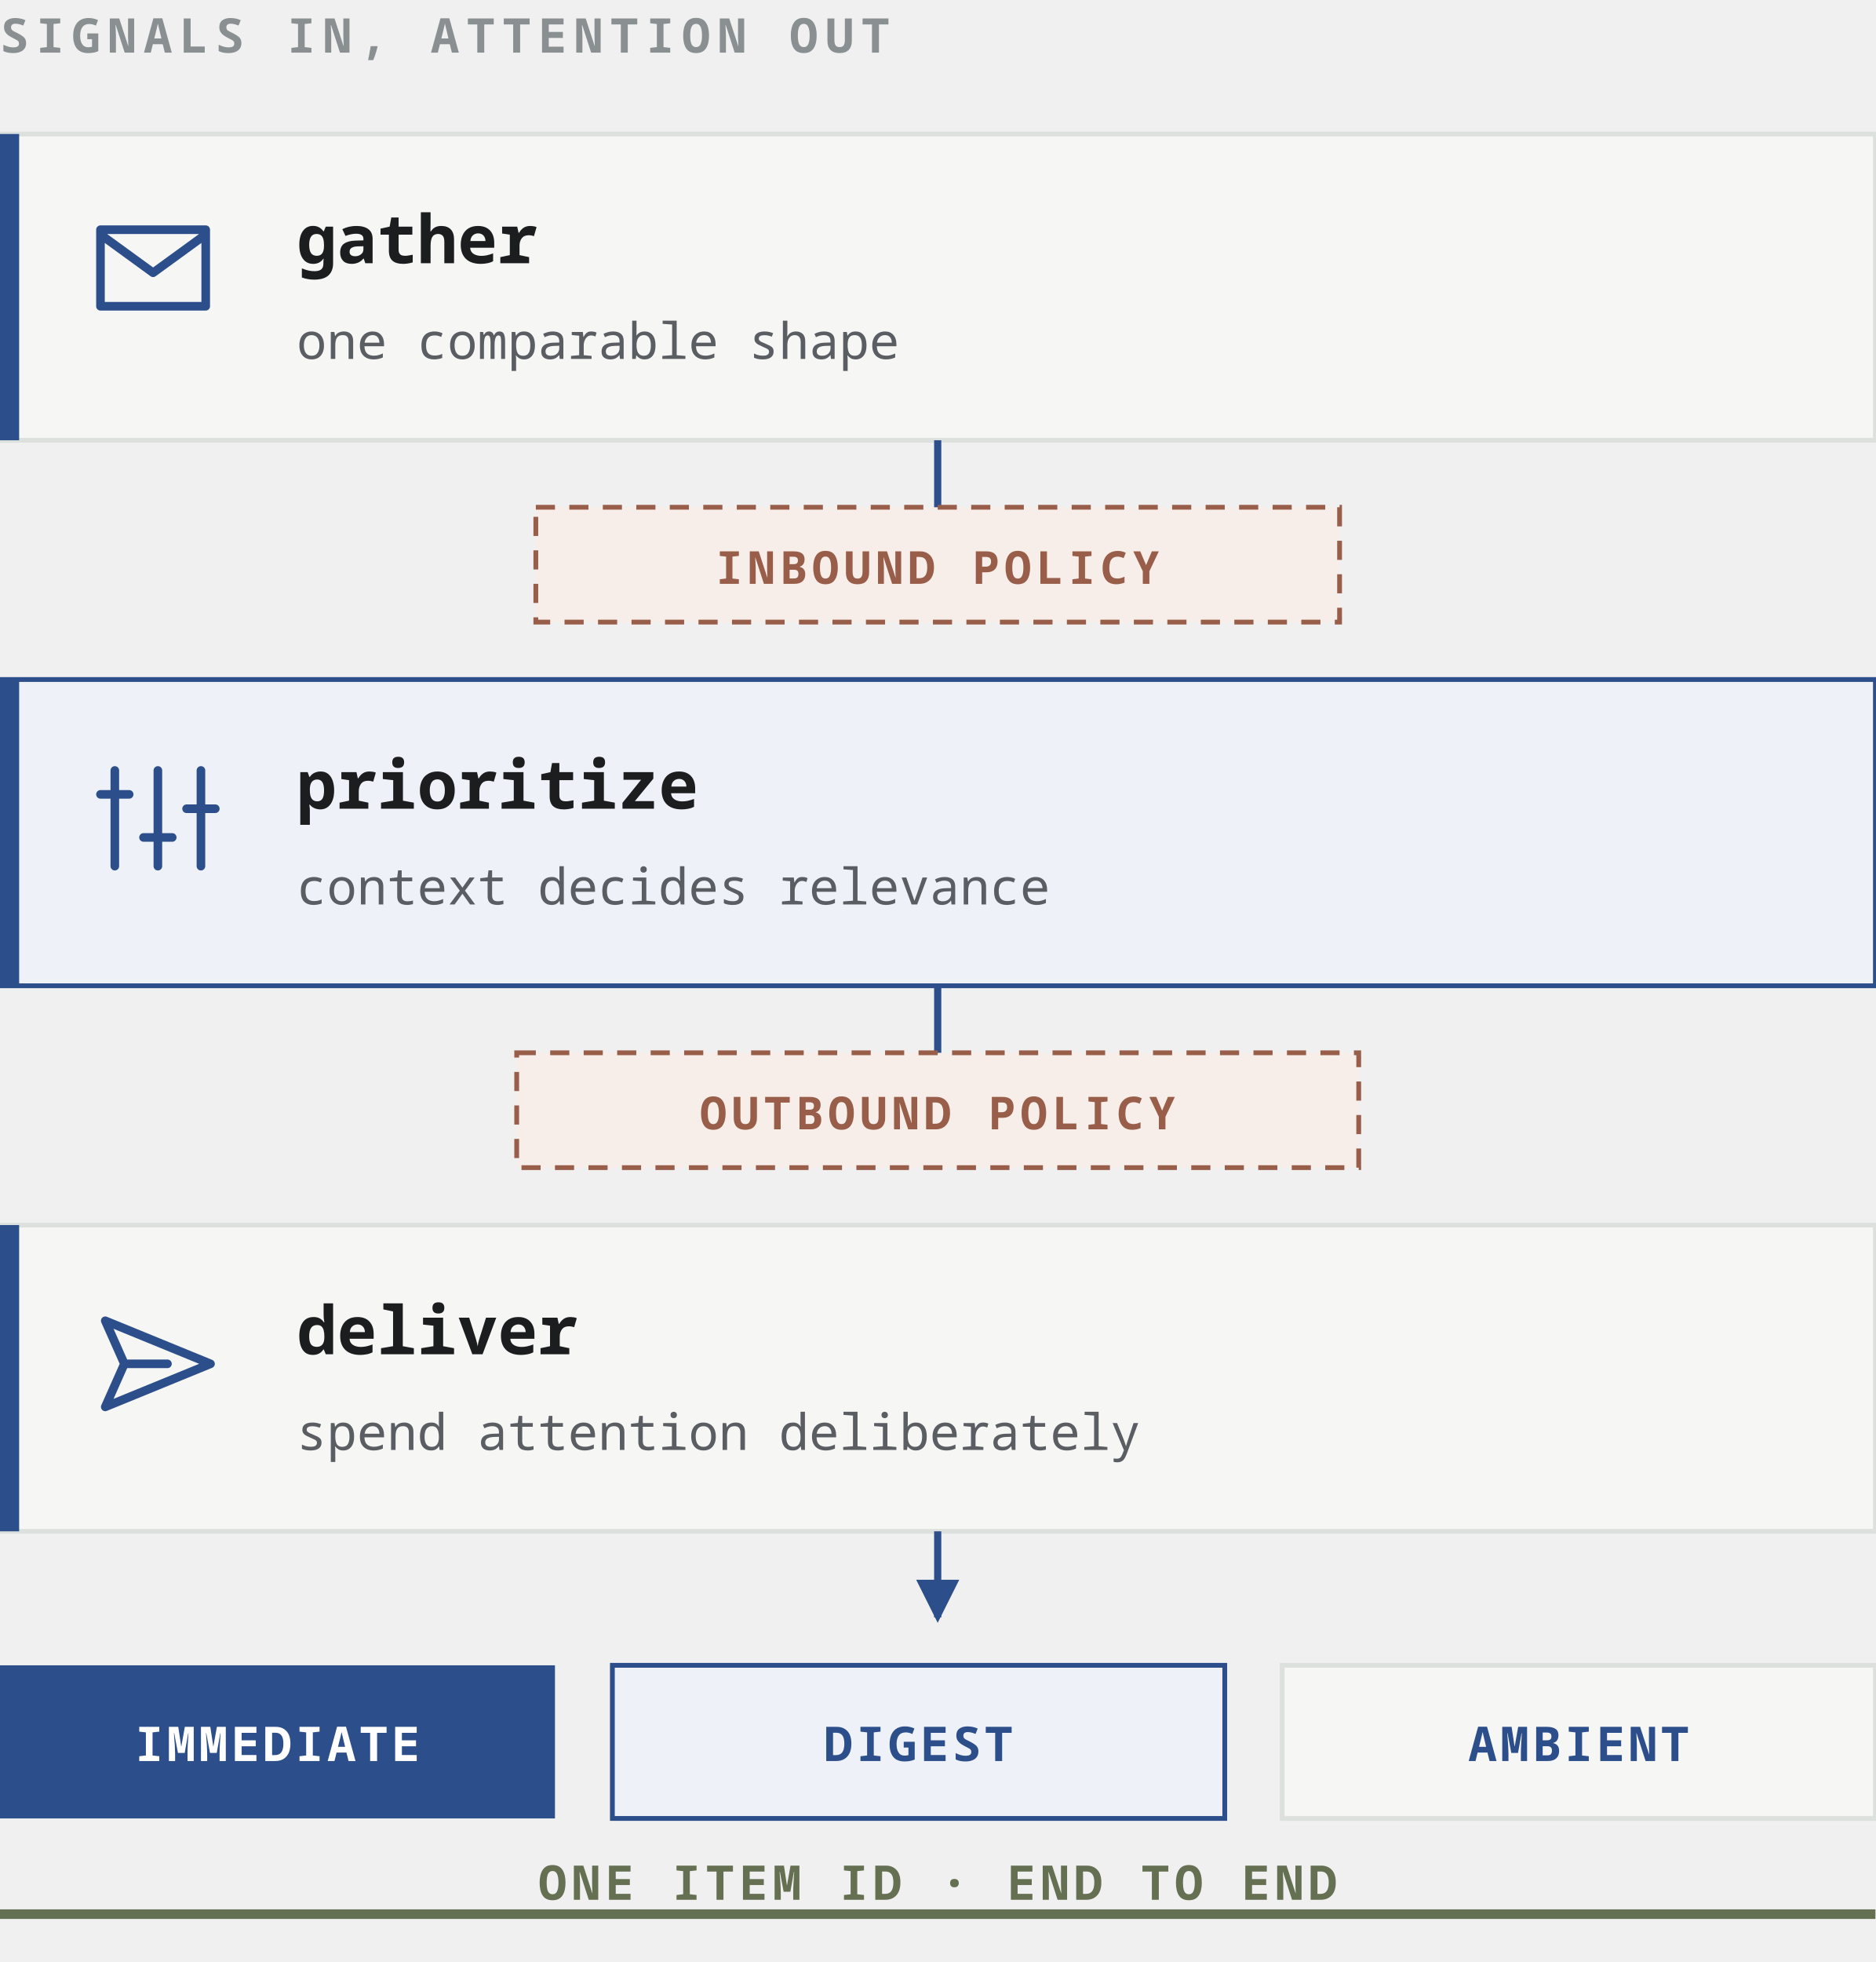
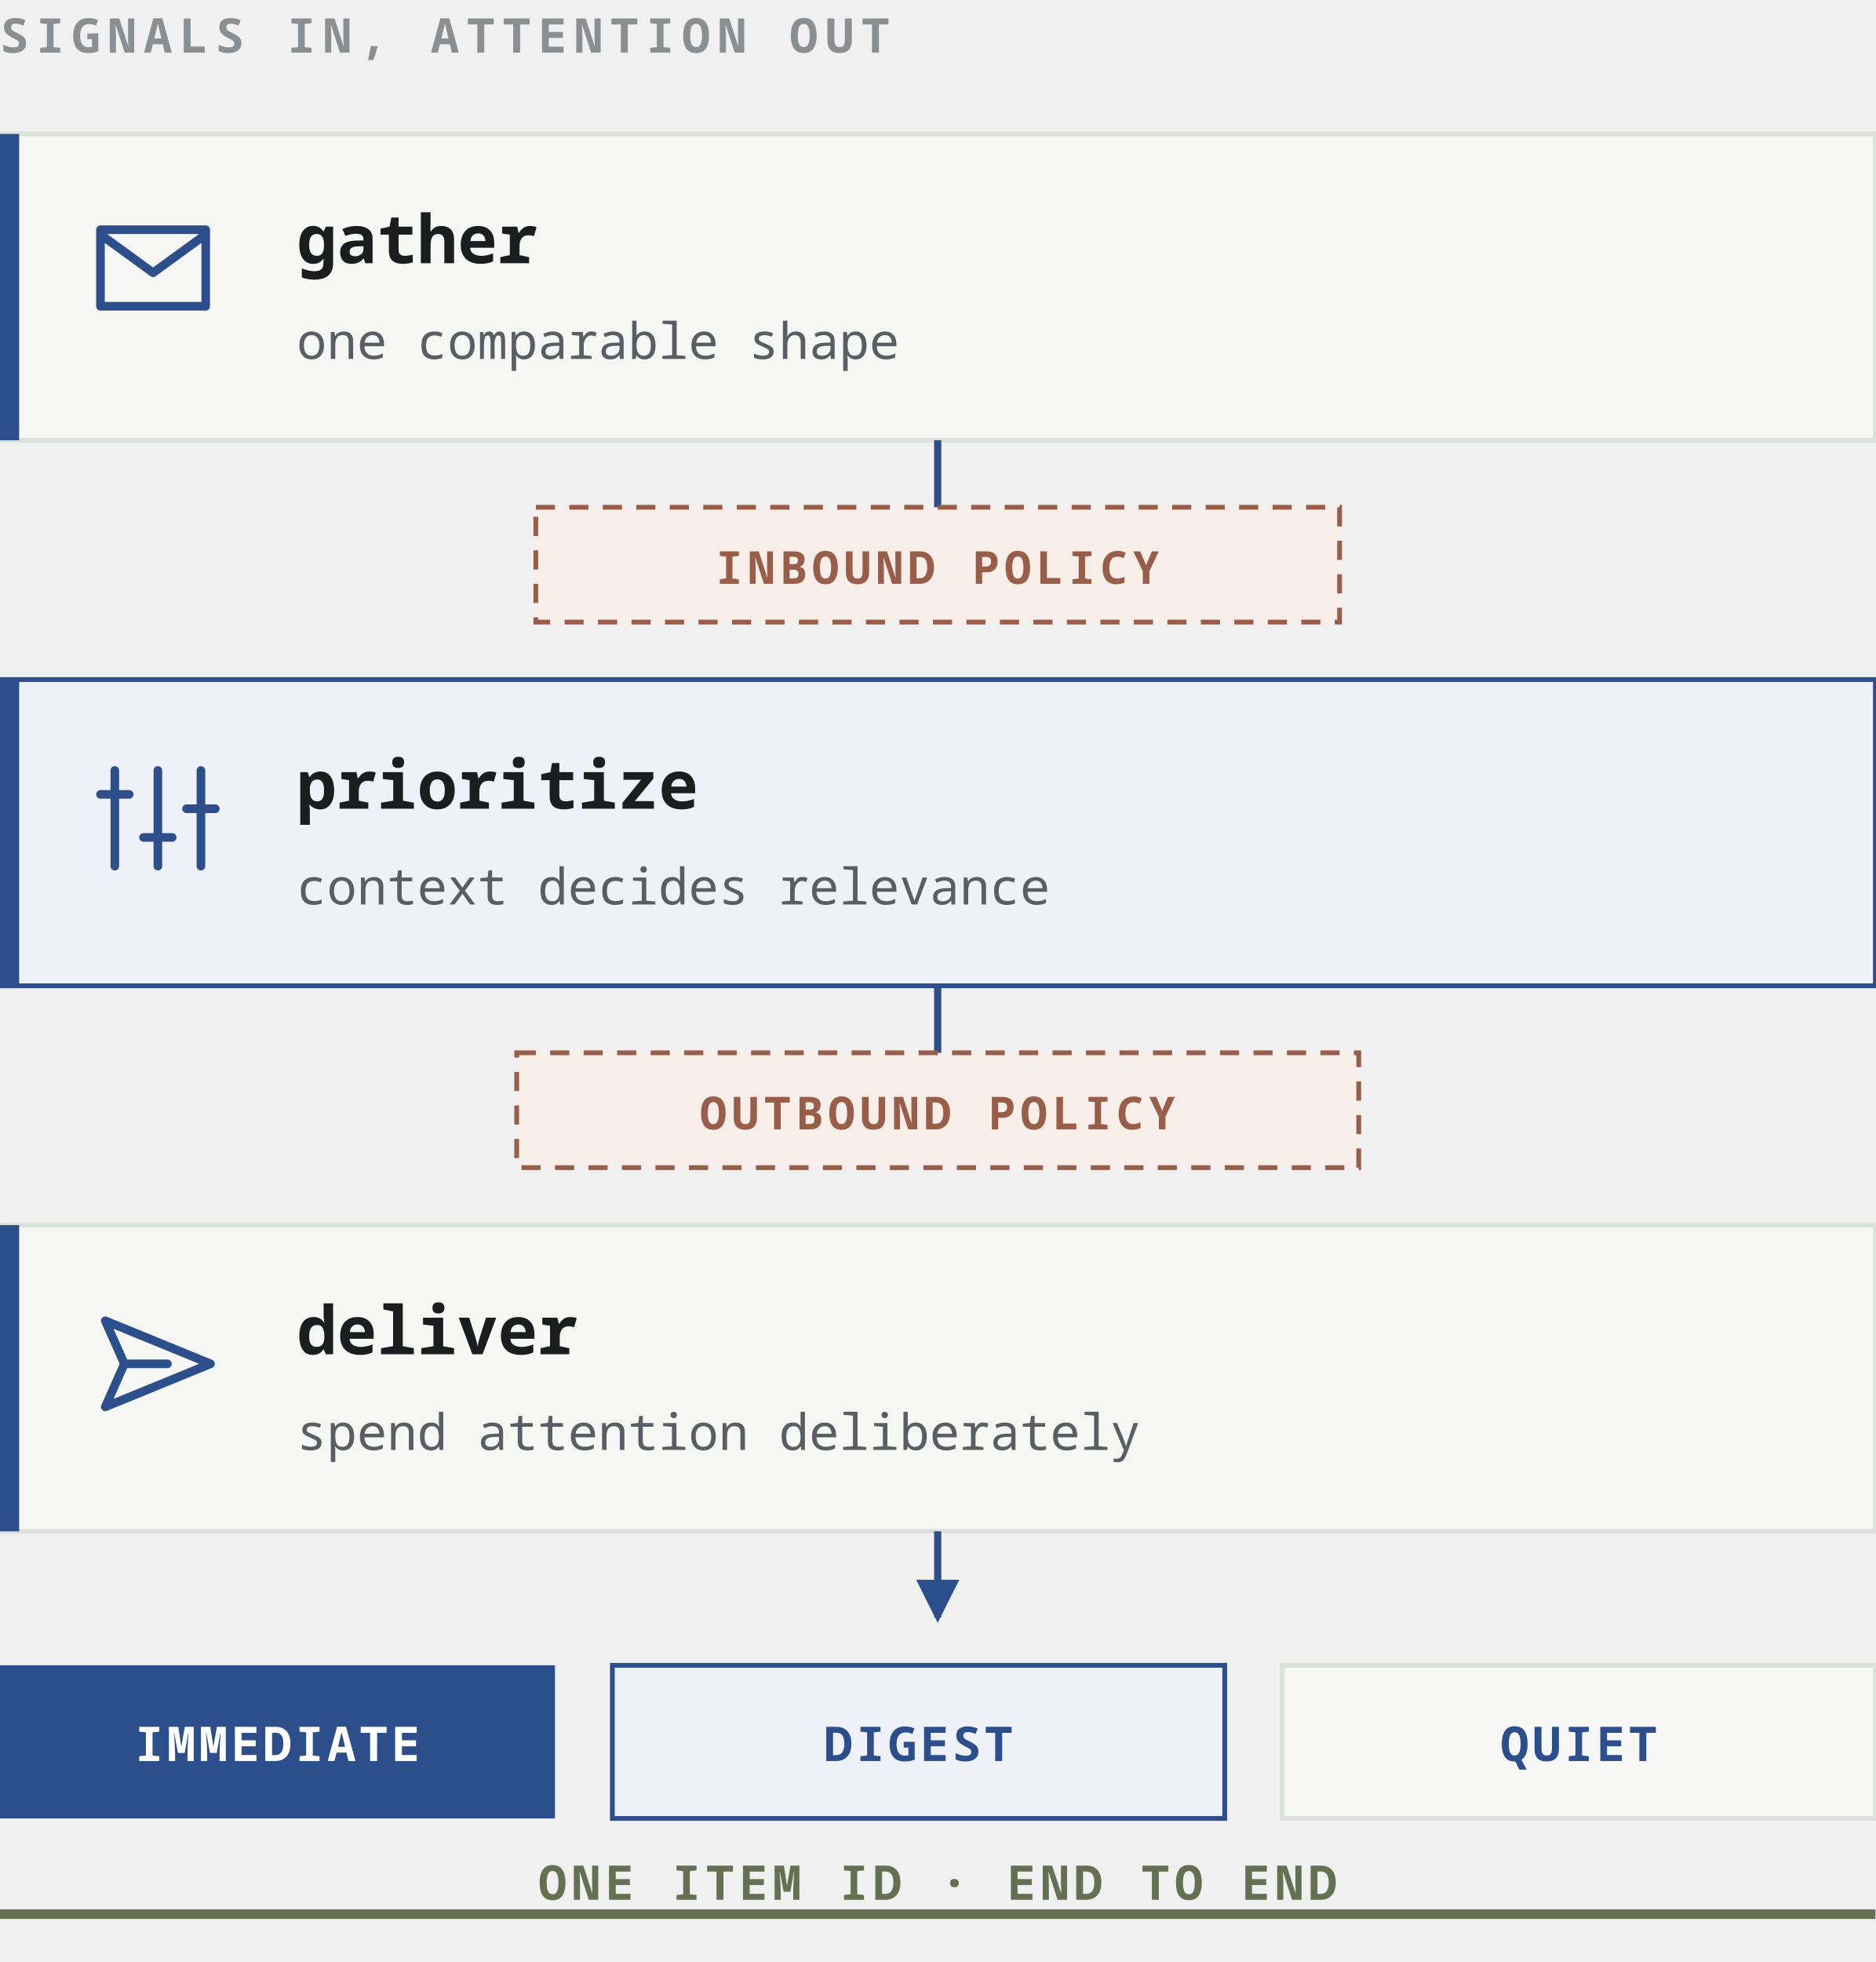
<svg xmlns="http://www.w3.org/2000/svg" viewBox="0 0 392 410" width="392" height="410" role="img" aria-labelledby="t1 d1">
  <defs>
    <marker id="hero-arrow" viewBox="0 0 8 8" refX="7" refY="4" markerWidth="6" markerHeight="6" orient="auto">
      <path d="M0 0L8 4L0 8Z" fill="#2c4e8a" />
    </marker>
  </defs>
  <style>
    .mono{font-family:'Noto Sans Mono',ui-monospace,monospace}
    .label{font-size:10px;font-weight:700;letter-spacing:1.5px;fill:#8a8f92}
    .stage{font-size:14px;font-weight:700;fill:#1b1d1f}
    .kit{font-size:10.5px;fill:#5a5e63}
    .gate{font-size:9.5px;font-weight:700;letter-spacing:1px;fill:#985e49}
    .out{font-size:10px;font-weight:700;letter-spacing:.7px;fill:#2c4e8a}
    .inverse{fill:#fff}
    .trace{font-size:10px;font-weight:600;letter-spacing:1px;fill:#657052}
    .icon{fill:none;stroke:#2c4e8a;stroke-width:1.8;stroke-linecap:round;stroke-linejoin:round}
  </style>
  <text class="mono label" x="0" y="11">SIGNALS IN, ATTENTION OUT</text>
  <rect x="0" y="28" width="392" height="64" fill="#f6f7f5" stroke="#dce1de" />
  <rect x="0" y="28" width="4" height="64" fill="#2c4e8a" />
  <g class="icon" transform="translate(20 46)">
    <path d="M1 2h22v16H1zM1 3l11 8 11-8" />
  </g>
  <text class="mono stage" x="62" y="55">gather</text>
  <text class="mono kit" x="62" y="75">one comparable shape</text>
  <path d="M196 92v26" stroke="#2c4e8a" stroke-width="1.5" marker-end="url(#hero-arrow)" />
  <rect x="112" y="106" width="168" height="24" fill="#f7eee9" stroke="#985e49" stroke-dasharray="4 3" />
  <text class="mono gate" x="196" y="122" text-anchor="middle">INBOUND POLICY</text>
  <rect x="0" y="142" width="392" height="64" fill="#eef2f8" stroke="#2c4e8a" />
  <rect x="0" y="142" width="4" height="64" fill="#2c4e8a" />
  <g class="icon" transform="translate(21 159)">
    <path d="M3 2v20M12 2v20M21 2v20M0 7h6M9 16h6M18 10h6" />
  </g>
  <text class="mono stage" x="62" y="169">prioritize</text>
  <text class="mono kit" x="62" y="189">context decides relevance</text>
  <path d="M196 206v26" stroke="#2c4e8a" stroke-width="1.5" marker-end="url(#hero-arrow)" />
  <rect x="108" y="220" width="176" height="24" fill="#f7eee9" stroke="#985e49" stroke-dasharray="4 3" />
  <text class="mono gate" x="196" y="236" text-anchor="middle">OUTBOUND POLICY</text>
  <rect x="0" y="256" width="392" height="64" fill="#f6f7f5" stroke="#dce1de" />
  <rect x="0" y="256" width="4" height="64" fill="#2c4e8a" />
  <g class="icon" transform="translate(20 273)">
    <path d="M2 3l22 9-22 9 4-9-4-9zM6 12h9" />
  </g>
  <text class="mono stage" x="62" y="283">deliver</text>
  <text class="mono kit" x="62" y="303">spend attention deliberately</text>
  <path d="M196 320v18" stroke="#2c4e8a" stroke-width="1.5" marker-end="url(#hero-arrow)" />
  <g transform="translate(0 348)">
    <rect width="116" height="32" fill="#2c4e8a" />
    <text class="mono out inverse" x="58" y="20" text-anchor="middle">IMMEDIATE</text>
    <rect x="128" width="128" height="32" fill="#eef2f8" stroke="#2c4e8a" />
    <text class="mono out" x="192" y="20" text-anchor="middle">DIGEST</text>
    <rect x="268" width="124" height="32" fill="#f6f7f5" stroke="#dce1de" />
-     <text class="mono out" x="330" y="20" text-anchor="middle">AMBIENT</text>
+     <text class="mono out" x="330" y="20" text-anchor="middle">QUIET</text>
  </g>
  <path d="M0 400H392" stroke="#657052" stroke-width="2" />
  <text class="mono trace" x="196" y="397" text-anchor="middle">ONE ITEM ID · END TO END</text>
</svg>
